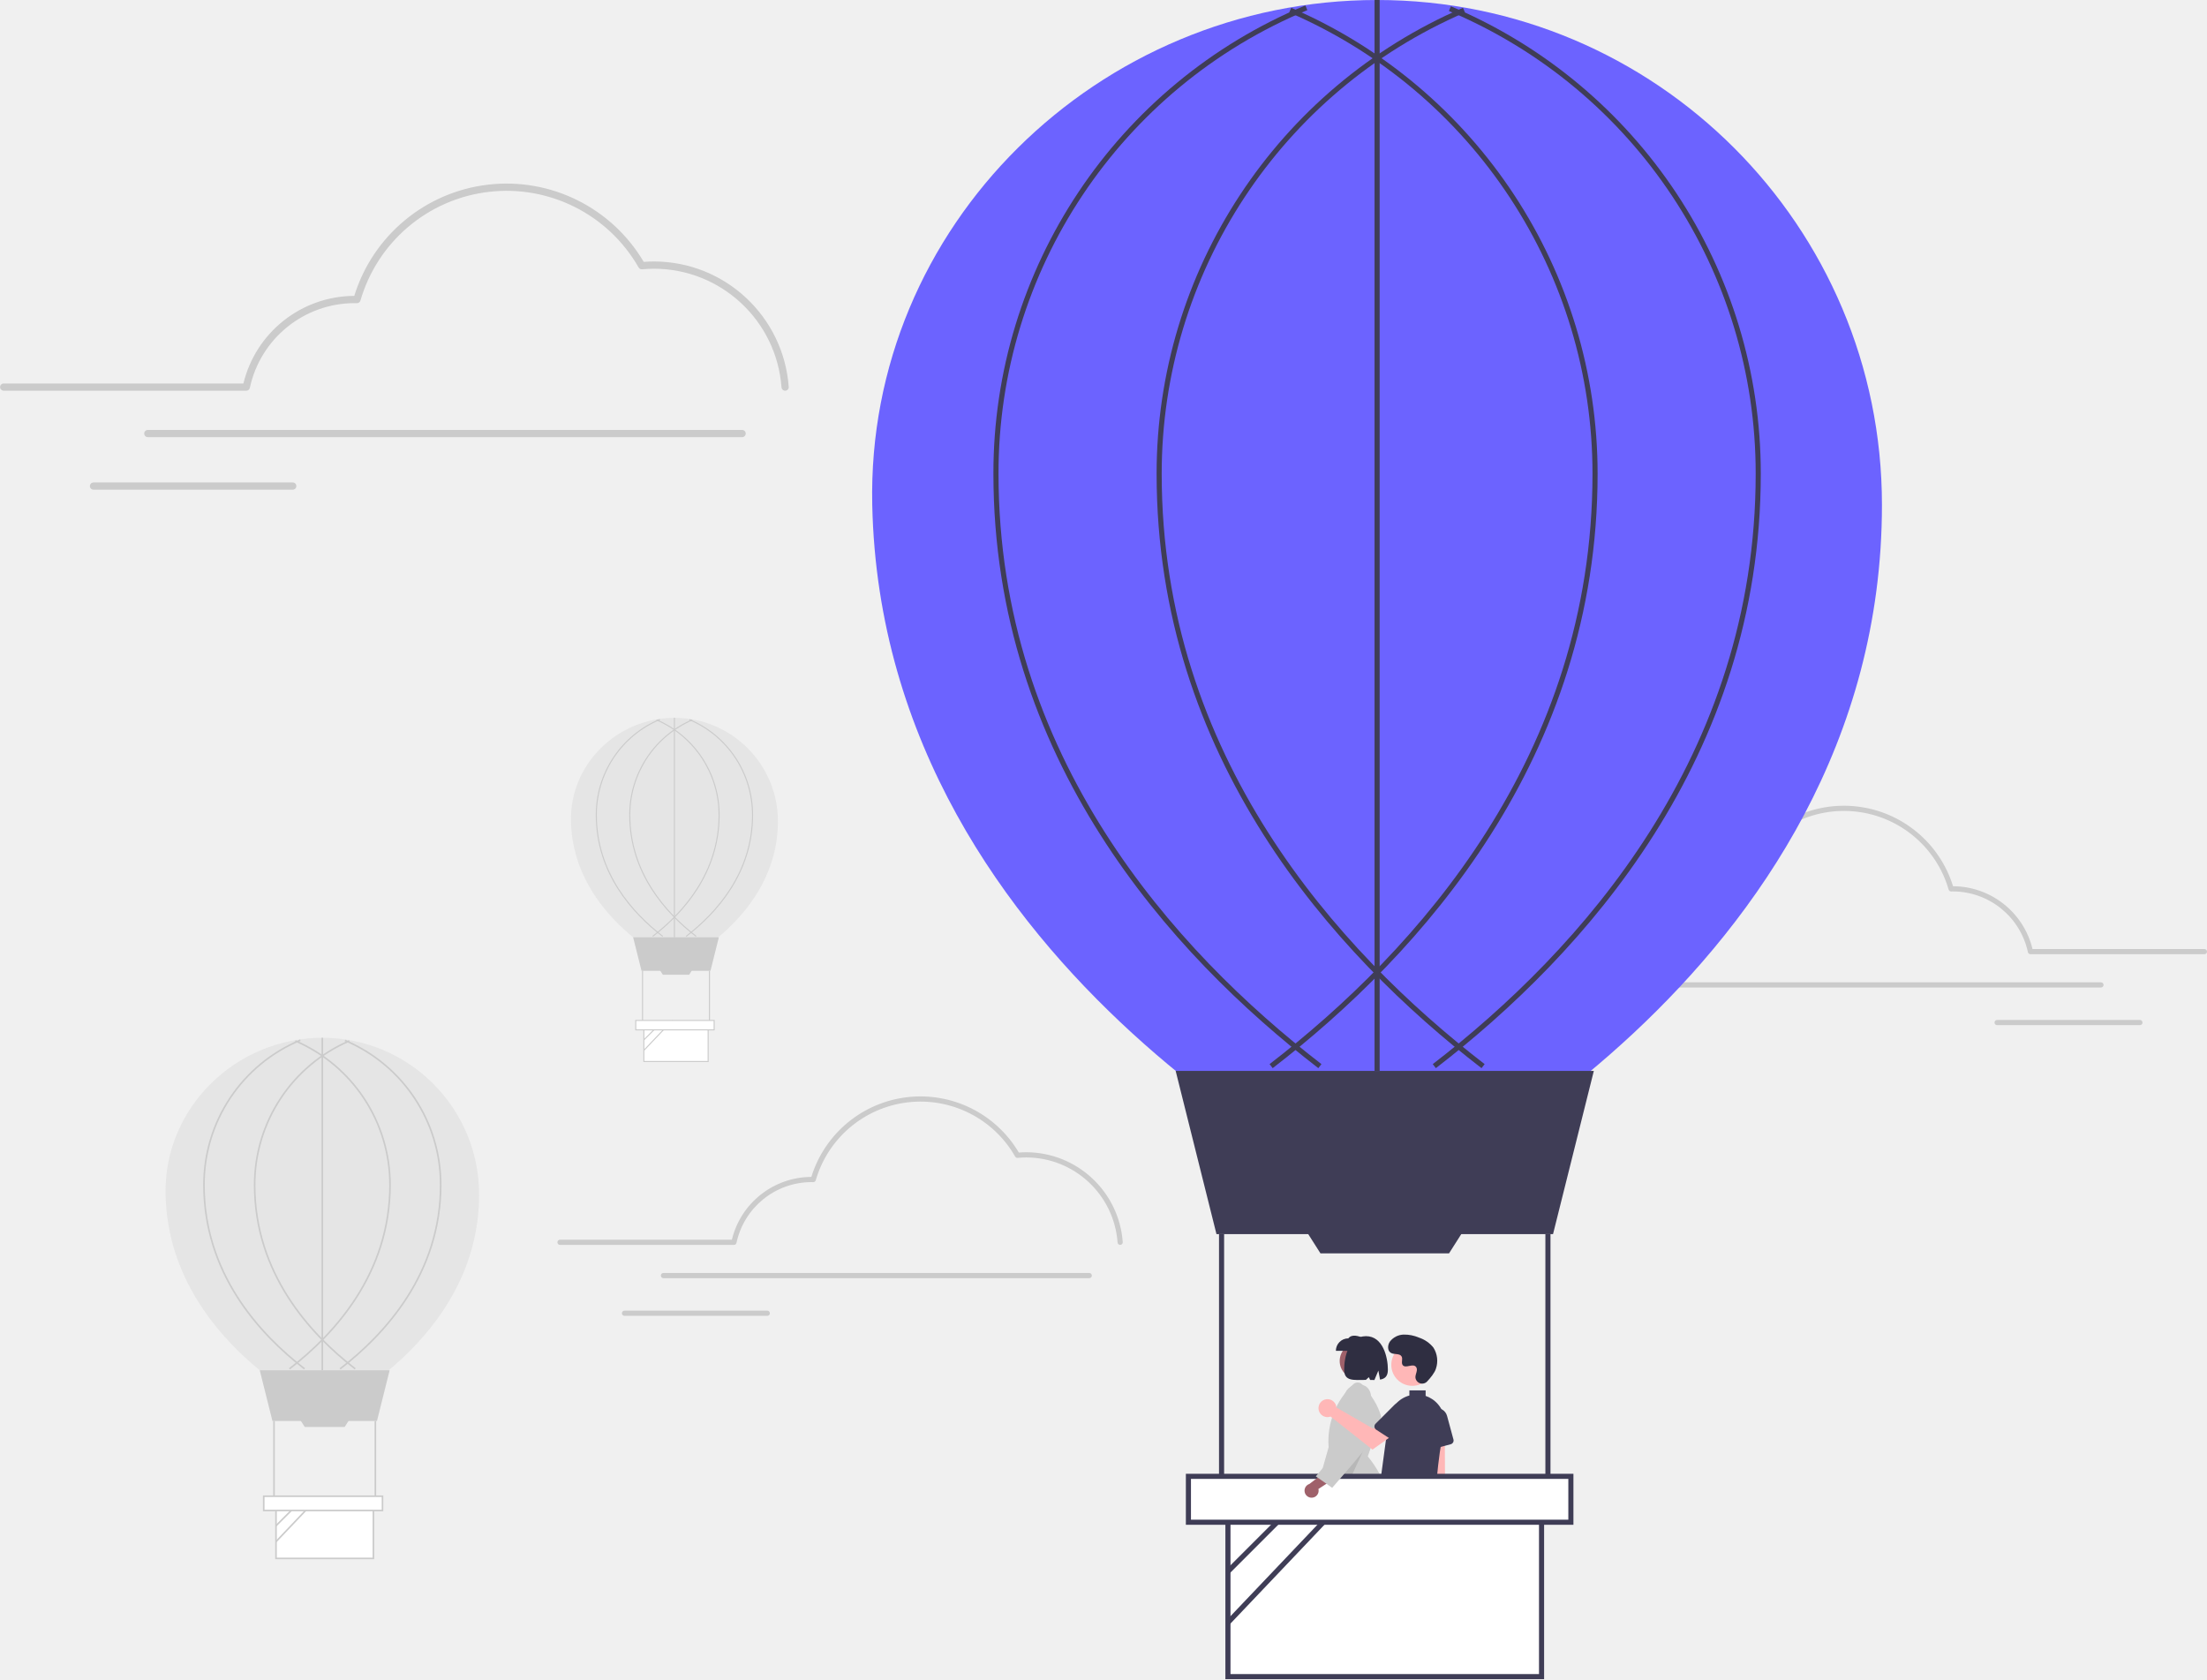
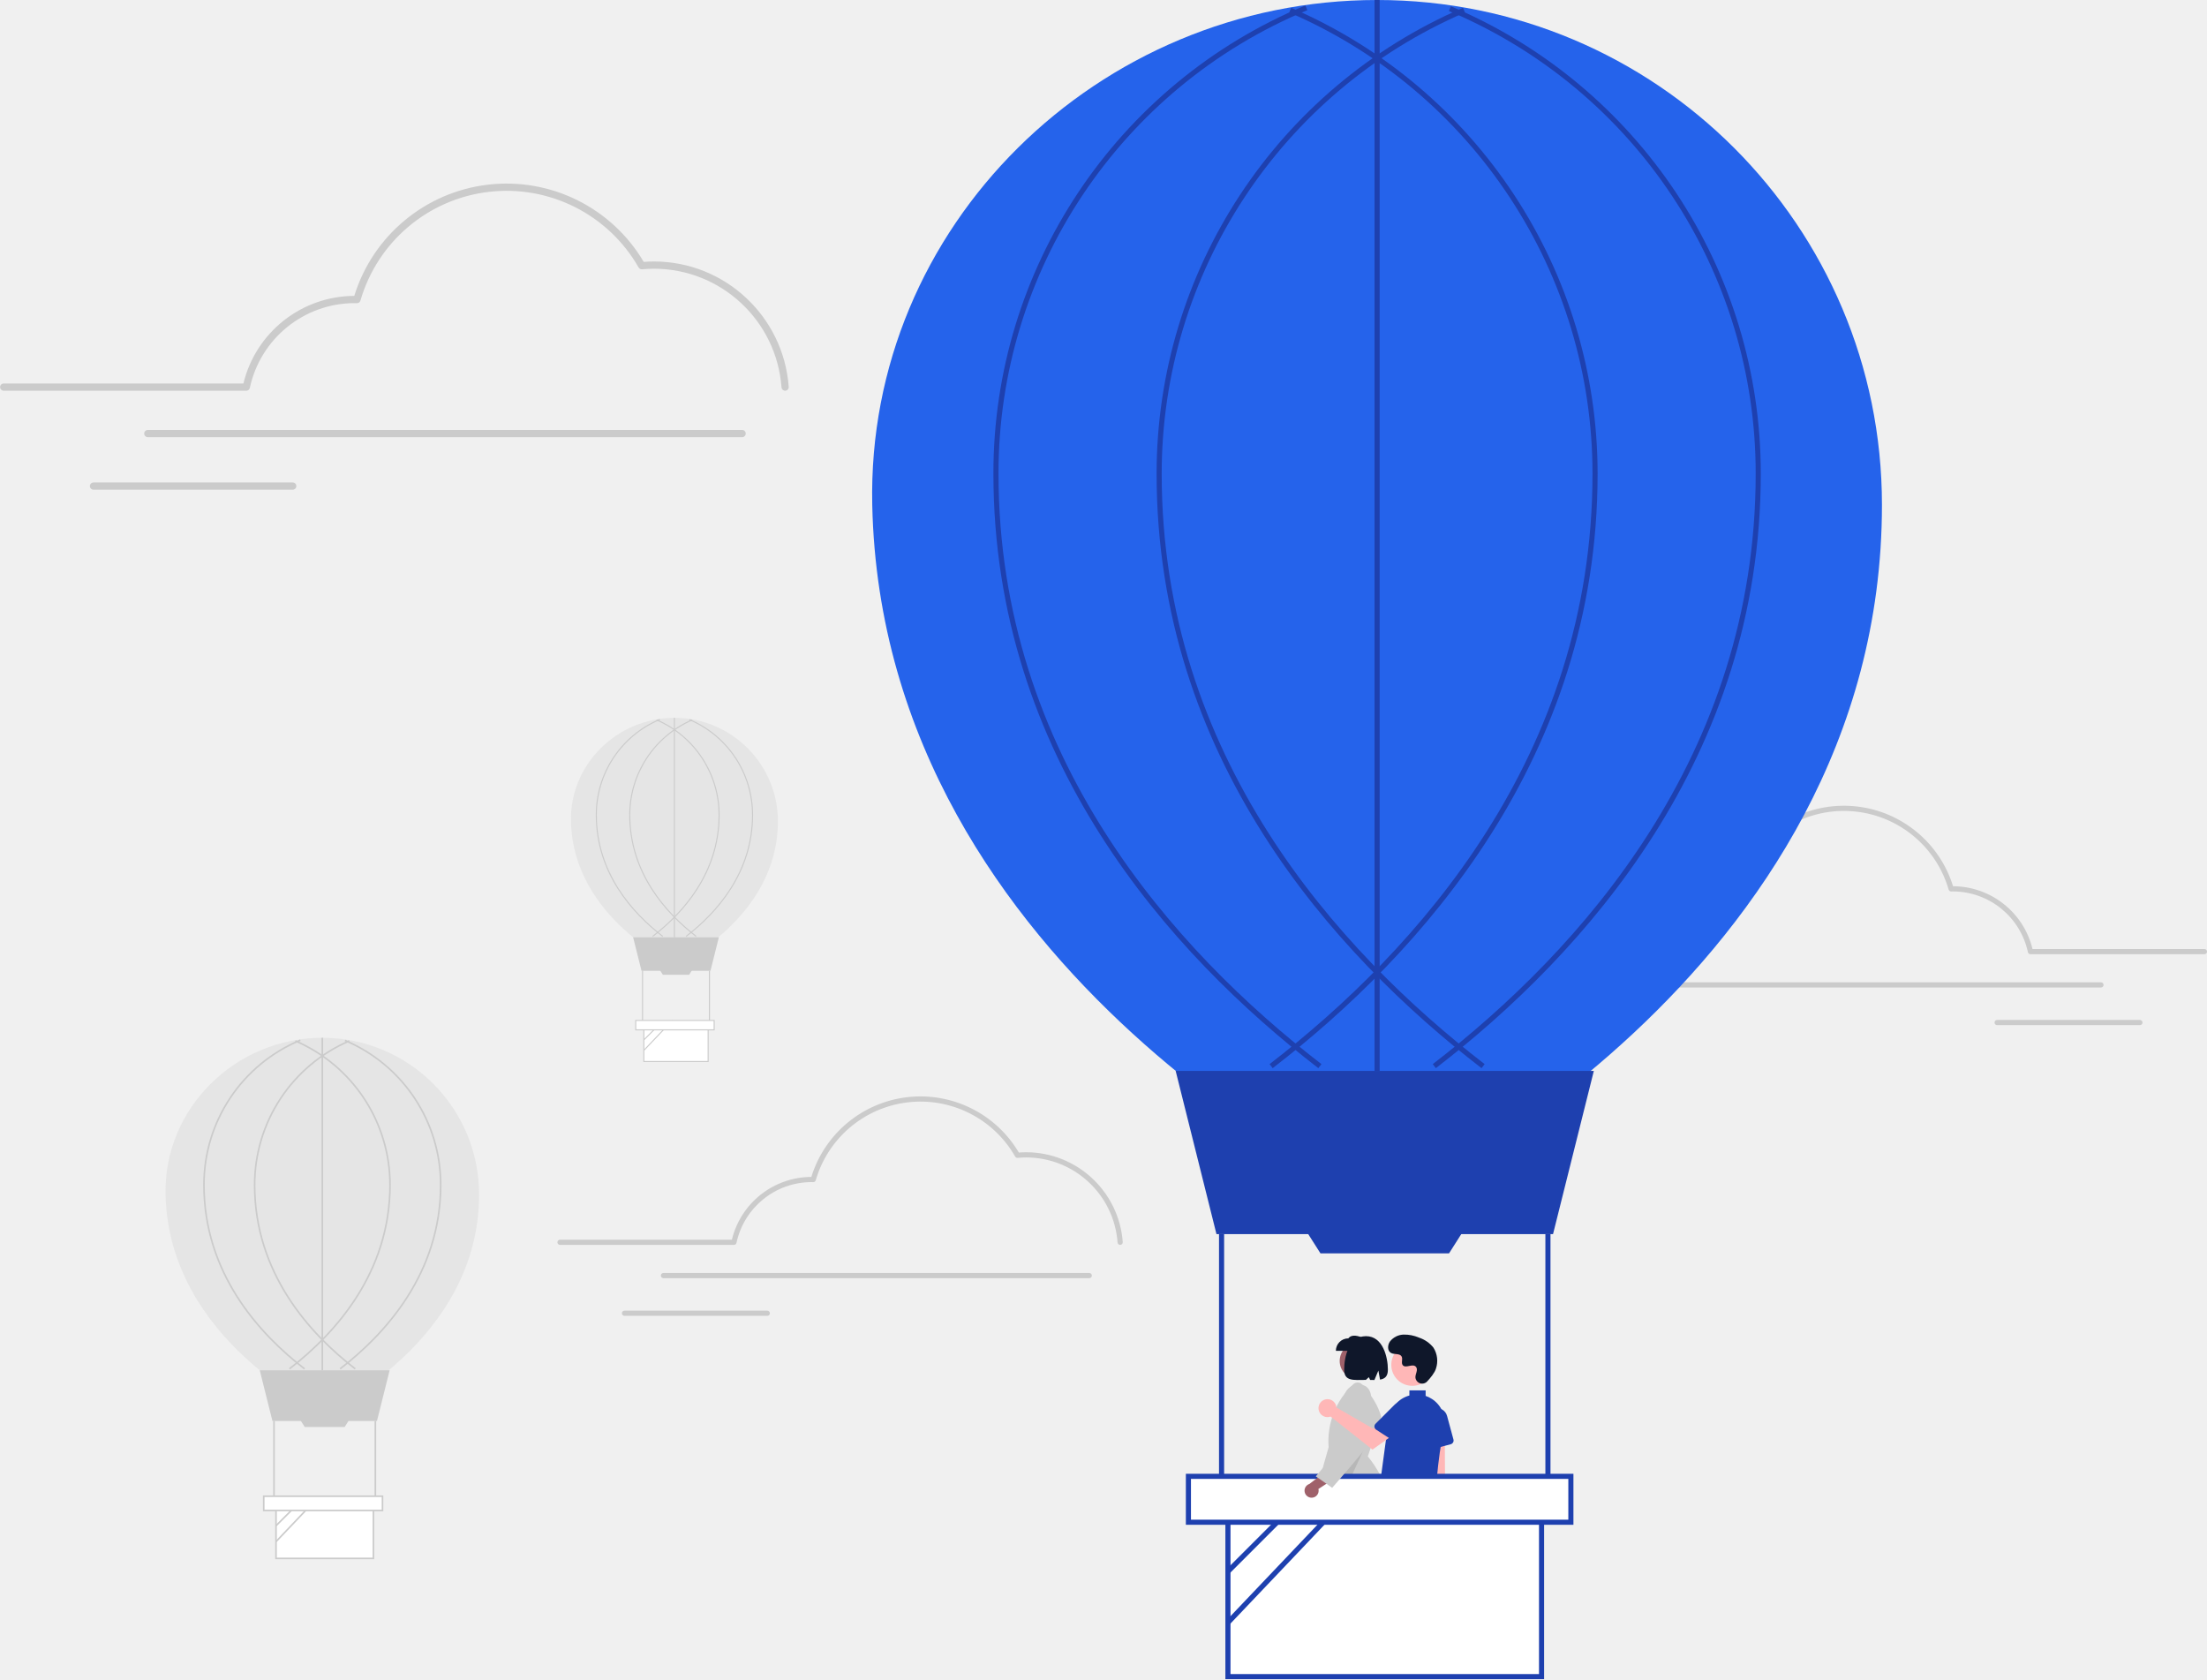
<svg xmlns="http://www.w3.org/2000/svg" data-name="Layer 1" width="865.573" height="658.549" viewBox="0 0 865.573 658.549">
  <path d="M475.131,273.96a1.421,1.421,0,0,1-1.416-1.321,50.211,50.211,0,0,0-49.941-46.526c-1.515,0-3.106.077-4.729.229A1.42,1.42,0,0,1,417.68,225.633a59.662,59.662,0,0,0-109.105,12.976,1.414,1.414,0,0,1-1.397,1.025l-.378-.011c-.197-.007-.393-.014-.591-.014a42.078,42.078,0,0,0-41.004,33.223,1.421,1.421,0,0,1-1.39,1.128H168.634a1.421,1.421,0,0,1,0-2.841H262.678a44.945,44.945,0,0,1,43.482-34.351,62.503,62.503,0,0,1,113.527-13.333c1.397-.109,2.768-.164,4.087-.164a53.062,53.062,0,0,1,52.775,49.169,1.421,1.421,0,0,1-1.318,1.517C475.198,273.959,475.164,273.96,475.131,273.96Z" transform="translate(-167.2136 -120.7253)" fill="#cbcbcb" />
  <path d="M458.227,292.176H225.228a1.421,1.421,0,1,1,0-2.841H458.227a1.421,1.421,0,1,1,0,2.841Z" transform="translate(-167.2136 -120.7253)" fill="#cbcbcb" />
  <path d="M282.057,312.777H203.917a1.421,1.421,0,1,1,0-2.841h78.14a1.421,1.421,0,0,1,0,2.841Z" transform="translate(-167.2136 -120.7253)" fill="#cbcbcb" />
  <path d="M355.114,589.211c0,57.76-60.554,85.397-60.554,85.397s-61.176-27.638-62.418-85.397c-.73-33.95,27.528-61.486,61.486-61.486A61.486,61.486,0,0,1,355.114,589.211Z" transform="translate(-167.2136 -120.7253)" fill="#e5e5e5" />
  <polygon points="147.842 557.299 106.851 557.299 101.882 537.425 152.81 537.425 147.842 557.299" fill="#cbcbcb" />
  <rect x="108.248" y="591.288" width="38.196" height="19.905" fill="#fff" />
  <path d="M313.968,732.228h-38.817v-20.526h38.817Zm-38.196-.621h37.575V712.323H275.772Z" transform="translate(-167.2136 -120.7253)" fill="#cbcbcb" />
  <polygon points="135.176 559.643 119.517 559.643 117.72 556.819 136.973 556.819 135.176 559.643" fill="#cbcbcb" />
  <rect x="107.161" y="557.299" width="0.621" height="30.432" fill="#cbcbcb" />
  <rect x="146.91" y="557.299" width="0.621" height="30.432" fill="#cbcbcb" />
  <path d="M300.785,657.814l-.379-.492c17.942-13.836,39.33-37.54,39.33-71.89a61.092,61.092,0,0,0-37.363-56.368l.242-.572a61.712,61.712,0,0,1,37.742,56.94C340.357,620.034,318.838,643.892,300.785,657.814Z" transform="translate(-167.2136 -120.7253)" fill="#cbcbcb" />
  <path d="M280.911,657.814l-.379-.492c17.942-13.836,39.33-37.54,39.33-71.89A61.164,61.164,0,0,0,282.924,529.245l.246-.57A61.784,61.784,0,0,1,320.483,585.432C320.483,620.034,298.963,643.892,280.911,657.814Z" transform="translate(-167.2136 -120.7253)" fill="#cbcbcb" />
  <path d="M306.345,657.814c-18.053-13.921-39.572-37.78-39.572-72.382a61.784,61.784,0,0,1,37.313-56.757l.246.57a61.164,61.164,0,0,0-36.938,56.186c0,34.35,21.388,58.054,39.33,71.89Z" transform="translate(-167.2136 -120.7253)" fill="#cbcbcb" />
  <path d="M286.471,657.814c-18.053-13.921-39.572-37.779-39.572-72.382a61.669,61.669,0,0,1,37.995-57.046l.239.573a61.049,61.049,0,0,0-37.613,56.473c0,34.35,21.388,58.054,39.33,71.89Z" transform="translate(-167.2136 -120.7253)" fill="#cbcbcb" />
  <rect x="126.104" y="407" width="0.621" height="130.425" fill="#cbcbcb" />
  <line x1="108.248" y1="598.383" x2="119.637" y2="586.994" fill="#fff" />
  <rect x="273.103" y="713.103" width="16.106" height="0.621" transform="translate(-589.3246 287.0362) rotate(-45)" fill="#cbcbcb" />
  <line x1="108.248" y1="604.603" x2="125.18" y2="586.8" fill="#fff" />
  <rect x="271.643" y="716.117" width="24.569" height="0.621" transform="translate(-598.1279 307.8066) rotate(-46.44446)" fill="#cbcbcb" />
  <rect x="103.435" y="586.8" width="46.58" height="5.59" fill="#fff" />
  <path d="M317.539,713.426H270.338v-6.211h47.201Zm-46.58-.621H316.918V707.836H270.959Z" transform="translate(-167.2136 -120.7253)" fill="#cbcbcb" />
  <path d="M472.304,442.831c0,38.124-39.969,56.366-39.969,56.366s-40.379-18.242-41.198-56.366c-.482-22.408,18.17-40.583,40.583-40.583A40.583,40.583,0,0,1,472.304,442.831Z" transform="translate(-167.2136 -120.7253)" fill="#e5e5e5" />
  <polygon points="278.65 380.726 251.594 380.726 248.315 367.608 281.93 367.608 278.65 380.726" fill="#cbcbcb" />
  <rect x="252.517" y="403.16" width="25.211" height="13.138" fill="#fff" />
  <path d="M445.146,537.228H419.525v-13.548H445.146Zm-25.211-.41h24.801V524.09h-24.801Z" transform="translate(-167.2136 -120.7253)" fill="#cbcbcb" />
  <polygon points="270.29 382.273 259.954 382.273 258.768 380.409 271.476 380.409 270.29 382.273" fill="#cbcbcb" />
  <rect x="251.799" y="380.726" width="0.41" height="20.087" fill="#cbcbcb" />
  <rect x="278.035" y="380.726" width="0.41" height="20.087" fill="#cbcbcb" />
  <path d="M436.445,488.111l-.25-.325c11.843-9.133,25.96-24.778,25.96-47.451a40.323,40.323,0,0,0-24.661-37.205l.16-.378a40.732,40.732,0,0,1,24.912,37.583C462.564,463.175,448.36,478.923,436.445,488.111Z" transform="translate(-167.2136 -120.7253)" fill="#cbcbcb" />
  <path d="M423.327,488.112l-.25-.325c11.843-9.133,25.96-24.778,25.96-47.451a40.371,40.371,0,0,0-24.381-37.085l.163-.376a40.78,40.78,0,0,1,24.628,37.462C449.446,463.175,435.242,478.923,423.327,488.112Z" transform="translate(-167.2136 -120.7253)" fill="#cbcbcb" />
  <path d="M440.115,488.111c-11.915-9.189-26.119-24.936-26.119-47.775A40.78,40.78,0,0,1,438.624,402.874l.163.376a40.371,40.371,0,0,0-24.381,37.086c0,22.672,14.117,38.318,25.96,47.451Z" transform="translate(-167.2136 -120.7253)" fill="#cbcbcb" />
  <path d="M426.997,488.111c-11.916-9.189-26.119-24.936-26.119-47.775a40.704,40.704,0,0,1,25.078-37.653l.158.378a40.295,40.295,0,0,0-24.826,37.275c0,22.673,14.117,38.318,25.96,47.451Z" transform="translate(-167.2136 -120.7253)" fill="#cbcbcb" />
  <rect x="264.302" y="281.522" width="0.41" height="86.086" fill="#cbcbcb" />
  <line x1="252.517" y1="407.843" x2="260.034" y2="400.326" fill="#fff" />
  <rect x="418.174" y="524.605" width="10.631" height="0.41" transform="translate(-414.2732 332.4398) rotate(-45)" fill="#cbcbcb" />
  <line x1="252.517" y1="411.949" x2="263.692" y2="400.198" fill="#fff" />
  <rect x="417.21" y="526.594" width="16.217" height="0.41" transform="translate(-416.7387 351.3098) rotate(-46.44446)" fill="#cbcbcb" />
  <rect x="249.34" y="400.198" width="30.745" height="3.689" fill="#fff" />
  <path d="M447.503,524.818h-31.155v-4.099h31.155Zm-30.745-.41h30.335v-3.279H416.758Z" transform="translate(-167.2136 -120.7253)" fill="#cbcbcb" />
  <path d="M812.075,494.953a1.018,1.018,0,0,0,1.015-.947,35.991,35.991,0,0,1,35.797-33.349c1.086,0,2.226.055,3.39.164a1.018,1.018,0,0,0,.979-.508,42.765,42.765,0,0,1,78.205,9.301,1.014,1.014,0,0,0,1.001.735l.271-.008c.141-.005.282-.01.424-.01a30.161,30.161,0,0,1,29.391,23.814,1.018,1.018,0,0,0,.996.808h68.224a1.018,1.018,0,1,0,0-2.037H964.359a32.216,32.216,0,0,0-31.168-24.622,44.801,44.801,0,0,0-81.375-9.557c-1.002-.078-1.984-.117-2.929-.117a38.034,38.034,0,0,0-37.829,35.243,1.018,1.018,0,0,0,.945,1.087C812.027,494.952,812.051,494.953,812.075,494.953Z" transform="translate(-167.2136 -120.7253)" fill="#cbcbcb" />
  <path d="M824.192,508.01H991.202a1.018,1.018,0,1,0,0-2.037H824.192a1.018,1.018,0,0,0,0,2.037Z" transform="translate(-167.2136 -120.7253)" fill="#cbcbcb" />
  <path d="M950.468,522.777h56.01a1.018,1.018,0,0,0,0-2.037H950.468a1.018,1.018,0,1,0,0,2.037Z" transform="translate(-167.2136 -120.7253)" fill="#cbcbcb" />
  <polygon points="522.992 647.768 519.639 647.768 518.044 634.839 522.992 634.839 522.992 647.768" fill="#9f616a" />
-   <path d="M691.06,771.743H680.251v-.137a4.212,4.212,0,0,1,4.207-4.207h6.602Z" transform="translate(-167.2136 -120.7253)" fill="#2f2e41" />
+   <path d="M691.06,771.743H680.251v-.137a4.212,4.212,0,0,1,4.207-4.207h6.602Z" transform="translate(-167.2136 -120.7253)" fill="#0F172A" />
  <polygon points="566.219 641.416 563.345 643.143 555.319 632.881 559.56 630.333 566.219 641.416" fill="#9f616a" />
-   <path d="M726.574,770.053l-.07-.117a4.212,4.212,0,0,1,1.439-5.773l5.659-3.4,2.237,3.723Z" transform="translate(-167.2136 -120.7253)" fill="#2f2e41" />
-   <path d="M691.077,765.825l-.058-0a45.014,45.014,0,0,1-4.88-.281c-.618-.061-1.288-.127-2.095-.193l-.028-.005c-.551-.164-.566-5.329-.333-23.011.12-9.056.255-19.321.094-25.858l-.002-.064.049-.042a24.575,24.575,0,0,1,21.623-5.49l.059.012.031.052c3.295,5.574,8.269,13.604,13.079,21.369,11.043,17.825,14.201,23.068,13.855,23.463l-.042.032c-.754.377-1.32.667-1.802.914a59.406,59.406,0,0,1-5.863,2.645l-.089.036-.065-.071c-11.205-12.278-20.529-25.993-26.297-38.672-.674,4.328-1.492,9.981-2.356,15.952-2.485,17.173-4.165,28.481-4.841,29.169Z" transform="translate(-167.2136 -120.7253)" fill="#2f2e41" />
+   <path d="M726.574,770.053l-.07-.117a4.212,4.212,0,0,1,1.439-5.773l5.659-3.4,2.237,3.723Z" transform="translate(-167.2136 -120.7253)" fill="#0F172A" />
+   <path d="M691.077,765.825l-.058-0a45.014,45.014,0,0,1-4.88-.281c-.618-.061-1.288-.127-2.095-.193l-.028-.005c-.551-.164-.566-5.329-.333-23.011.12-9.056.255-19.321.094-25.858l-.002-.064.049-.042a24.575,24.575,0,0,1,21.623-5.49l.059.012.031.052c3.295,5.574,8.269,13.604,13.079,21.369,11.043,17.825,14.201,23.068,13.855,23.463l-.042.032c-.754.377-1.32.667-1.802.914a59.406,59.406,0,0,1-5.863,2.645l-.089.036-.065-.071c-11.205-12.278-20.529-25.993-26.297-38.672-.674,4.328-1.492,9.981-2.356,15.952-2.485,17.173-4.165,28.481-4.841,29.169Z" transform="translate(-167.2136 -120.7253)" fill="#0F172A" />
  <path d="M694.096,717.798a58.692,58.692,0,0,1,19.626,3.286,44.673,44.673,0,0,0-10.015-29.125l-.049-.059.025-.073c1.76-5.086,3.579-10.342,5.205-15.573l-.025-.088c-1.14-4.053-3.587-8.149-7.481-12.522a2.396,2.396,0,0,0-3.271-.166,30.476,30.476,0,0,0-9.821,24.81l.003.026-.008.025c-3.049,10.33-4.156,15.635-5.132,20.316-.712,3.415-1.329,6.372-2.567,10.596A63.622,63.622,0,0,1,694.096,717.798Z" transform="translate(-167.2136 -120.7253)" fill="#cbcbcb" />
  <polygon points="536.719 564.419 526.8 586.013 521.133 580.277 536.719 564.419" opacity="0.1" />
  <circle cx="532.478" cy="533.759" r="7.057" fill="#9f616a" />
-   <path d="M691.135,650.498h11.206V645.614c-2.459-.977-4.866-1.808-6.321,0a4.884,4.884,0,0,0-4.884,4.884Z" transform="translate(-167.2136 -120.7253)" fill="#2f2e41" />
-   <path d="M702.961,644.752c6.699,0,8.574,8.397,8.574,13.134,0,2.642-1.195,3.587-3.072,3.906l-.663-3.536-1.553,3.688c-.527.003-1.081-.008-1.656-.018l-.527-1.084-1.174,1.065c-4.702.007-8.503.692-8.503-4.021C694.387,653.149,696.032,644.752,702.961,644.752Z" transform="translate(-167.2136 -120.7253)" fill="#2f2e41" />
-   <path d="M905.304,318.725c0,186-195,275-195,275s-197-89-201-275c-2.351-109.327,88.648-198,198-198S905.304,209.373,905.304,318.725Z" transform="translate(-167.2136 -120.7253)" fill="#6c63ff" />
+   <path d="M691.135,650.498h11.206V645.614c-2.459-.977-4.866-1.808-6.321,0a4.884,4.884,0,0,0-4.884,4.884Z" transform="translate(-167.2136 -120.7253)" fill="#0F172A" />
+   <path d="M702.961,644.752c6.699,0,8.574,8.397,8.574,13.134,0,2.642-1.195,3.587-3.072,3.906l-.663-3.536-1.553,3.688c-.527.003-1.081-.008-1.656-.018l-.527-1.084-1.174,1.065c-4.702.007-8.503.692-8.503-4.021C694.387,653.149,696.032,644.752,702.961,644.752Z" transform="translate(-167.2136 -120.7253)" fill="#0F172A" />
+   <path d="M905.304,318.725c0,186-195,275-195,275s-197-89-201-275c-2.351-109.327,88.648-198,198-198S905.304,209.373,905.304,318.725Z" transform="translate(-167.2136 -120.7253)" fill="#2563EB" />
  <polygon points="547.274 646.307 543.163 646.307 541.208 630.453 547.274 630.453 547.274 646.307" fill="#ffb7b7" />
-   <path d="M540.227,645.132h7.927a0,0,0,0,1,0,0v4.991a0,0,0,0,1,0,0h-12.918a0,0,0,0,1,0,0v0A4.991,4.991,0,0,1,540.227,645.132Z" fill="#2f2e41" />
+   <path d="M540.227,645.132h7.927a0,0,0,0,1,0,0v4.991a0,0,0,0,1,0,0h-12.918a0,0,0,0,1,0,0v0A4.991,4.991,0,0,1,540.227,645.132Z" fill="#0F172A" />
  <polygon points="562.696 646.307 558.586 646.307 556.63 630.453 562.697 630.453 562.696 646.307" fill="#ffb7b7" />
-   <path d="M555.65,645.132h7.927a0,0,0,0,1,0,0v4.991a0,0,0,0,1,0,0h-12.918a0,0,0,0,1,0,0v0A4.991,4.991,0,0,1,555.65,645.132Z" fill="#2f2e41" />
+   <path d="M555.65,645.132h7.927a0,0,0,0,1,0,0v4.991a0,0,0,0,1,0,0h-12.918a0,0,0,0,1,0,0v0A4.991,4.991,0,0,1,555.65,645.132Z" fill="#0F172A" />
  <path d="M729.407,719.814a3.602,3.602,0,0,1-.691-5.479l-2.706-38.407,7.796.756.214,37.612a3.621,3.621,0,0,1-4.612,5.518Z" transform="translate(-167.2136 -120.7253)" fill="#ffb7b7" />
-   <path d="M714.293,759.045l-4.525-.216a1.508,1.508,0,0,1-1.437-1.496l-.316-45.783a1.509,1.509,0,0,1,1.725-1.504l18.102,2.628a1.5,1.5,0,0,1,1.292,1.482l2.328,42.422a1.509,1.509,0,0,1-1.509,1.52h-4.878a1.502,1.502,0,0,1-1.49-1.274s-3.685-31.821-4.191-31.802c-.509.009-3.533,32.695-3.533,32.695a1.514,1.514,0,0,1-1.498,1.33Q714.329,759.047,714.293,759.045Z" transform="translate(-167.2136 -120.7253)" fill="#2f2e41" />
-   <path d="M727.774,688.833a1.503,1.503,0,0,1-.623-1.14l-.571-10.352a4.157,4.157,0,0,1,8.162-1.317l2.509,9.255a1.51,1.51,0,0,1-1.061,1.851l-7.138,1.935A1.503,1.503,0,0,1,727.774,688.833Z" transform="translate(-167.2136 -120.7253)" fill="#3f3d56" />
+   <path d="M714.293,759.045l-4.525-.216a1.508,1.508,0,0,1-1.437-1.496l-.316-45.783a1.509,1.509,0,0,1,1.725-1.504l18.102,2.628a1.5,1.5,0,0,1,1.292,1.482l2.328,42.422a1.509,1.509,0,0,1-1.509,1.52h-4.878a1.502,1.502,0,0,1-1.49-1.274s-3.685-31.821-4.191-31.802c-.509.009-3.533,32.695-3.533,32.695a1.514,1.514,0,0,1-1.498,1.33Q714.329,759.047,714.293,759.045Z" transform="translate(-167.2136 -120.7253)" fill="#0F172A" />
+   <path d="M727.774,688.833a1.503,1.503,0,0,1-.623-1.14l-.571-10.352a4.157,4.157,0,0,1,8.162-1.317l2.509,9.255a1.51,1.51,0,0,1-1.061,1.851l-7.138,1.935A1.503,1.503,0,0,1,727.774,688.833Z" transform="translate(-167.2136 -120.7253)" fill="#1E40AF" />
  <circle cx="553.893" cy="535.271" r="8.234" fill="#ffb7b7" />
-   <path d="M726.934,662.511a2.66,2.66,0,0,1-4.589-1.478,2.701,2.701,0,0,1,.003-.522c.103-.99.675-1.889.538-2.935a1.539,1.539,0,0,0-.282-.72c-1.224-1.639-4.098.733-5.253-.751-.708-.91.124-2.343-.419-3.36-.717-1.342-2.843-.68-4.175-1.415-1.483-.818-1.394-3.093-.418-4.477a7.042,7.042,0,0,1,5.339-2.718,14.32,14.32,0,0,1,6.032,1.177,12.055,12.055,0,0,1,5.7,3.952,9.648,9.648,0,0,1,.975,8.215C729.887,659.143,728.188,661.175,726.934,662.511Z" transform="translate(-167.2136 -120.7253)" fill="#2f2e41" />
-   <path d="M729.326,669.731q-.215-.154-.438-.303a10.849,10.849,0,0,0-2.547-1.249v-2.164h-6.37v2.007a11.171,11.171,0,0,0-8.101,9.282L707.533,709.508a1.501,1.501,0,0,0,.312,1.14,1.482,1.482,0,0,0,1.024.561,22.773,22.773,0,0,1,8.609,2.949,12.782,12.782,0,0,0,6.271,1.601,15.117,15.117,0,0,0,5.105-.909,1.497,1.497,0,0,0,.978-1.343c.156-3.466,1.07-21.304,3.729-32.185A11.123,11.123,0,0,0,729.326,669.731Z" transform="translate(-167.2136 -120.7253)" fill="#3f3d56" />
-   <polygon points="609.091 484 477.091 484 461.091 420 625.091 420 609.091 484" fill="#3f3d56" />
+   <path d="M726.934,662.511a2.66,2.66,0,0,1-4.589-1.478,2.701,2.701,0,0,1,.003-.522c.103-.99.675-1.889.538-2.935a1.539,1.539,0,0,0-.282-.72c-1.224-1.639-4.098.733-5.253-.751-.708-.91.124-2.343-.419-3.36-.717-1.342-2.843-.68-4.175-1.415-1.483-.818-1.394-3.093-.418-4.477a7.042,7.042,0,0,1,5.339-2.718,14.32,14.32,0,0,1,6.032,1.177,12.055,12.055,0,0,1,5.7,3.952,9.648,9.648,0,0,1,.975,8.215C729.887,659.143,728.188,661.175,726.934,662.511Z" transform="translate(-167.2136 -120.7253)" fill="#0F172A" />
+   <path d="M729.326,669.731q-.215-.154-.438-.303a10.849,10.849,0,0,0-2.547-1.249v-2.164h-6.37v2.007a11.171,11.171,0,0,0-8.101,9.282L707.533,709.508a1.501,1.501,0,0,0,.312,1.14,1.482,1.482,0,0,0,1.024.561,22.773,22.773,0,0,1,8.609,2.949,12.782,12.782,0,0,0,6.271,1.601,15.117,15.117,0,0,0,5.105-.909,1.497,1.497,0,0,0,.978-1.343c.156-3.466,1.07-21.304,3.729-32.185A11.123,11.123,0,0,0,729.326,669.731Z" transform="translate(-167.2136 -120.7253)" fill="#1E40AF" />
+   <polygon points="609.091 484 477.091 484 461.091 420 625.091 420 609.091 484" fill="#1E40AF" />
  <rect x="481.591" y="593.451" width="123" height="64.099" fill="#fff" />
-   <path d="M772.804,779.275h-125V713.176h125Zm-123-2h121V715.176h-121Z" transform="translate(-167.2136 -120.7253)" fill="#3f3d56" />
-   <polygon points="568.304 491.547 517.878 491.547 512.091 482.453 574.091 482.453 568.304 491.547" fill="#3f3d56" />
-   <rect x="478.091" y="484" width="2" height="98" fill="#3f3d56" />
-   <rect x="606.091" y="484" width="2" height="98" fill="#3f3d56" />
-   <path d="M730.352,539.641l-1.221-1.584C786.909,493.501,855.783,417.169,855.783,306.554A196.73,196.73,0,0,0,735.464,125.035l.779-1.842A198.726,198.726,0,0,1,857.783,306.554C857.783,417.982,788.485,494.811,730.352,539.641Z" transform="translate(-167.2136 -120.7253)" fill="#3f3d56" />
-   <path d="M666.351,539.642l-1.221-1.584C722.908,493.502,791.783,417.17,791.783,306.554a196.962,196.962,0,0,0-118.949-180.934l.793-1.836A198.961,198.961,0,0,1,793.783,306.554C793.783,417.982,724.485,494.812,666.351,539.642Z" transform="translate(-167.2136 -120.7253)" fill="#3f3d56" />
-   <path d="M748.257,539.641C690.124,494.811,620.826,417.982,620.826,306.554a198.96,198.96,0,0,1,120.158-182.77l.793,1.836A196.962,196.962,0,0,0,622.826,306.554c0,110.615,68.874,186.947,126.653,231.503Z" transform="translate(-167.2136 -120.7253)" fill="#3f3d56" />
-   <path d="M684.257,539.641C626.124,494.811,556.826,417.983,556.826,306.554a198.588,198.588,0,0,1,122.352-183.702l.771,1.846A196.593,196.593,0,0,0,558.826,306.554c0,110.616,68.875,186.948,126.653,231.503Z" transform="translate(-167.2136 -120.7253)" fill="#3f3d56" />
-   <rect x="539.091" width="2" height="420" fill="#3f3d56" />
+   <path d="M772.804,779.275h-125V713.176h125Zm-123-2h121V715.176h-121Z" transform="translate(-167.2136 -120.7253)" fill="#1E40AF" />
+   <polygon points="568.304 491.547 517.878 491.547 512.091 482.453 574.091 482.453 568.304 491.547" fill="#1E40AF" />
+   <rect x="478.091" y="484" width="2" height="98" fill="#1E40AF" />
+   <rect x="606.091" y="484" width="2" height="98" fill="#1E40AF" />
+   <path d="M730.352,539.641l-1.221-1.584C786.909,493.501,855.783,417.169,855.783,306.554A196.73,196.73,0,0,0,735.464,125.035l.779-1.842A198.726,198.726,0,0,1,857.783,306.554C857.783,417.982,788.485,494.811,730.352,539.641Z" transform="translate(-167.2136 -120.7253)" fill="#1E40AF" />
+   <path d="M666.351,539.642l-1.221-1.584C722.908,493.502,791.783,417.17,791.783,306.554a196.962,196.962,0,0,0-118.949-180.934l.793-1.836A198.961,198.961,0,0,1,793.783,306.554C793.783,417.982,724.485,494.812,666.351,539.642Z" transform="translate(-167.2136 -120.7253)" fill="#1E40AF" />
+   <path d="M748.257,539.641C690.124,494.811,620.826,417.982,620.826,306.554a198.96,198.96,0,0,1,120.158-182.77l.793,1.836A196.962,196.962,0,0,0,622.826,306.554c0,110.615,68.874,186.947,126.653,231.503Z" transform="translate(-167.2136 -120.7253)" fill="#1E40AF" />
+   <path d="M684.257,539.641C626.124,494.811,556.826,417.983,556.826,306.554a198.588,198.588,0,0,1,122.352-183.702l.771,1.846A196.593,196.593,0,0,0,558.826,306.554c0,110.616,68.875,186.948,126.653,231.503Z" transform="translate(-167.2136 -120.7253)" fill="#1E40AF" />
+   <rect x="539.091" width="2" height="420" fill="#1E40AF" />
  <line x1="481.591" y1="616.299" x2="518.265" y2="579.625" fill="#fff" />
-   <rect x="641.209" y="717.688" width="51.865" height="2" transform="translate(-480.0012 561.5136) rotate(-45)" fill="#3f3d56" />
+   <rect x="641.209" y="717.688" width="51.865" height="2" transform="translate(-480.0012 561.5136) rotate(-45)" fill="#1E40AF" />
  <line x1="481.591" y1="636.331" x2="536.114" y2="579" fill="#fff" />
-   <rect x="636.507" y="727.391" width="79.118" height="2" transform="translate(-484.8654 595.7121) rotate(-46.44446)" fill="#3f3d56" />
+   <rect x="636.507" y="727.391" width="79.118" height="2" transform="translate(-484.8654 595.7121) rotate(-46.44446)" fill="#1E40AF" />
  <rect x="466.091" y="579" width="150" height="18" fill="#fff" />
-   <path d="M784.304,718.725h-152v-20h152Zm-150-2h148v-16h-148Z" transform="translate(-167.2136 -120.7253)" fill="#3f3d56" />
+   <path d="M784.304,718.725h-152v-20h152Zm-150-2h148v-16h-148Z" transform="translate(-167.2136 -120.7253)" fill="#1E40AF" />
  <path d="M681.819,708.097a2.749,2.749,0,0,0,2.476-3.412l8.173-5.355-4.661-2.014-7.046,5.394a2.764,2.764,0,0,0,1.059,5.387Z" transform="translate(-167.2136 -120.7253)" fill="#9f616a" />
  <path d="M689.683,704.24l-.103-.073c-1.945-1.432-4.104-2.912-6.193-4.344l-.125-.086.099-.116c4.457-5.215,8.919-10.662,13.235-15.931l-.008-.019.041-.021.017-.021.009.008.026-.013-.118.009-1.33-10.432a6.687,6.687,0,0,1,.143-7.165,5.675,5.675,0,0,1,7.384-1.686,4.845,4.845,0,0,1,2.128,3.618,4.37,4.37,0,0,1-1.158,3.578,150.475,150.475,0,0,1,.608,15.228l0.0.048-.03.039c-4.601,5.845-9.655,11.659-14.542,17.282Z" transform="translate(-167.2136 -120.7253)" fill="#cbcbcb" />
  <path d="M691.267,672.174a3.528,3.528,0,0,1,.08.55L705.749,681.033l3.501-2.015,3.732,4.886-7.489,5.338-16.431-12.962a3.519,3.519,0,1,1,2.205-4.104Z" transform="translate(-167.2136 -120.7253)" fill="#ffb7b7" />
-   <path d="M706.263,680.326a1.503,1.503,0,0,1,.434-1.225l7.33-7.332a4.157,4.157,0,0,1,6.426,5.202l-5.22,8.044a1.51,1.51,0,0,1-2.087.444l-6.204-4.026A1.503,1.503,0,0,1,706.263,680.326Z" transform="translate(-167.2136 -120.7253)" fill="#3f3d56" />
+   <path d="M706.263,680.326a1.503,1.503,0,0,1,.434-1.225l7.33-7.332a4.157,4.157,0,0,1,6.426,5.202l-5.22,8.044a1.51,1.51,0,0,1-2.087.444l-6.204-4.026A1.503,1.503,0,0,1,706.263,680.326Z" transform="translate(-167.2136 -120.7253)" fill="#1E40AF" />
  <path d="M606.534,608.953a1.018,1.018,0,0,1-1.015-.947,35.991,35.991,0,0,0-35.797-33.349c-1.086,0-2.226.055-3.39.164a1.018,1.018,0,0,1-.979-.508,42.765,42.765,0,0,0-78.205,9.301,1.014,1.014,0,0,1-1.001.735l-.271-.008c-.141-.005-.282-.01-.424-.01a30.161,30.161,0,0,0-29.391,23.814,1.018,1.018,0,0,1-.996.808H386.841a1.018,1.018,0,1,1,0-2.037h67.409a32.216,32.216,0,0,1,31.168-24.622,44.801,44.801,0,0,1,81.375-9.557c1.002-.078,1.984-.117,2.929-.117a38.034,38.034,0,0,1,37.829,35.243,1.018,1.018,0,0,1-.945,1.087C606.582,608.952,606.558,608.953,606.534,608.953Z" transform="translate(-167.2136 -120.7253)" fill="#cbcbcb" />
  <path d="M594.417,622.01H427.407a1.018,1.018,0,1,1,0-2.037H594.417a1.018,1.018,0,1,1,0,2.037Z" transform="translate(-167.2136 -120.7253)" fill="#cbcbcb" />
  <path d="M468.141,636.777H412.131a1.018,1.018,0,1,1,0-2.037h56.01a1.018,1.018,0,1,1,0,2.037Z" transform="translate(-167.2136 -120.7253)" fill="#cbcbcb" />
</svg>
